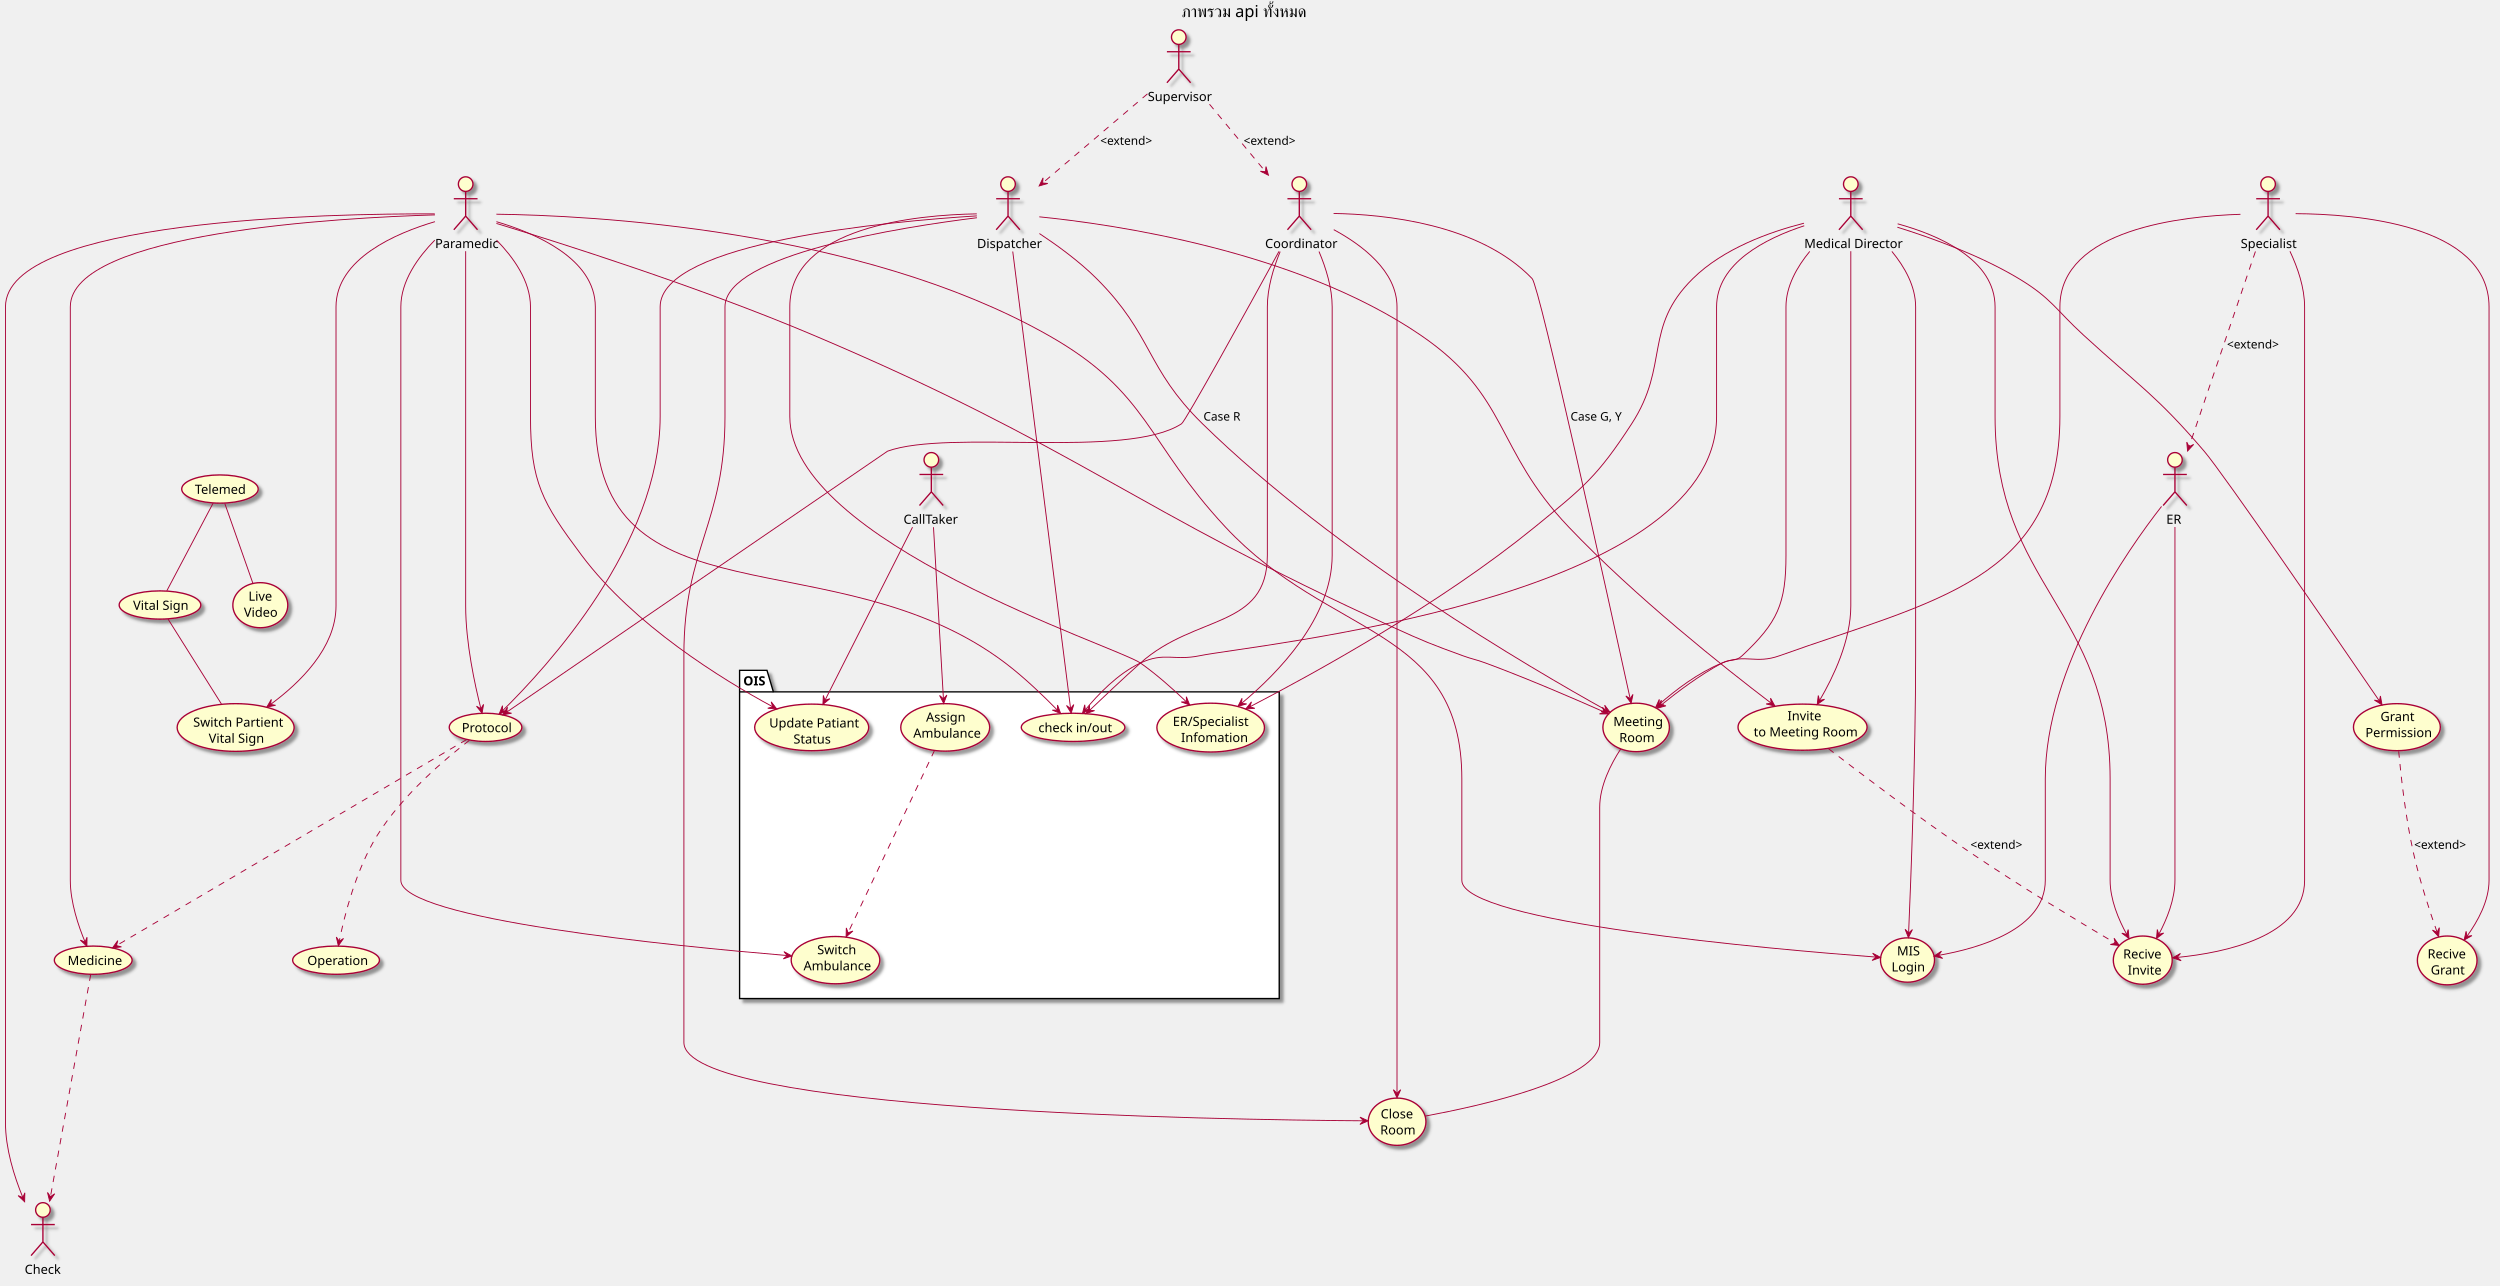
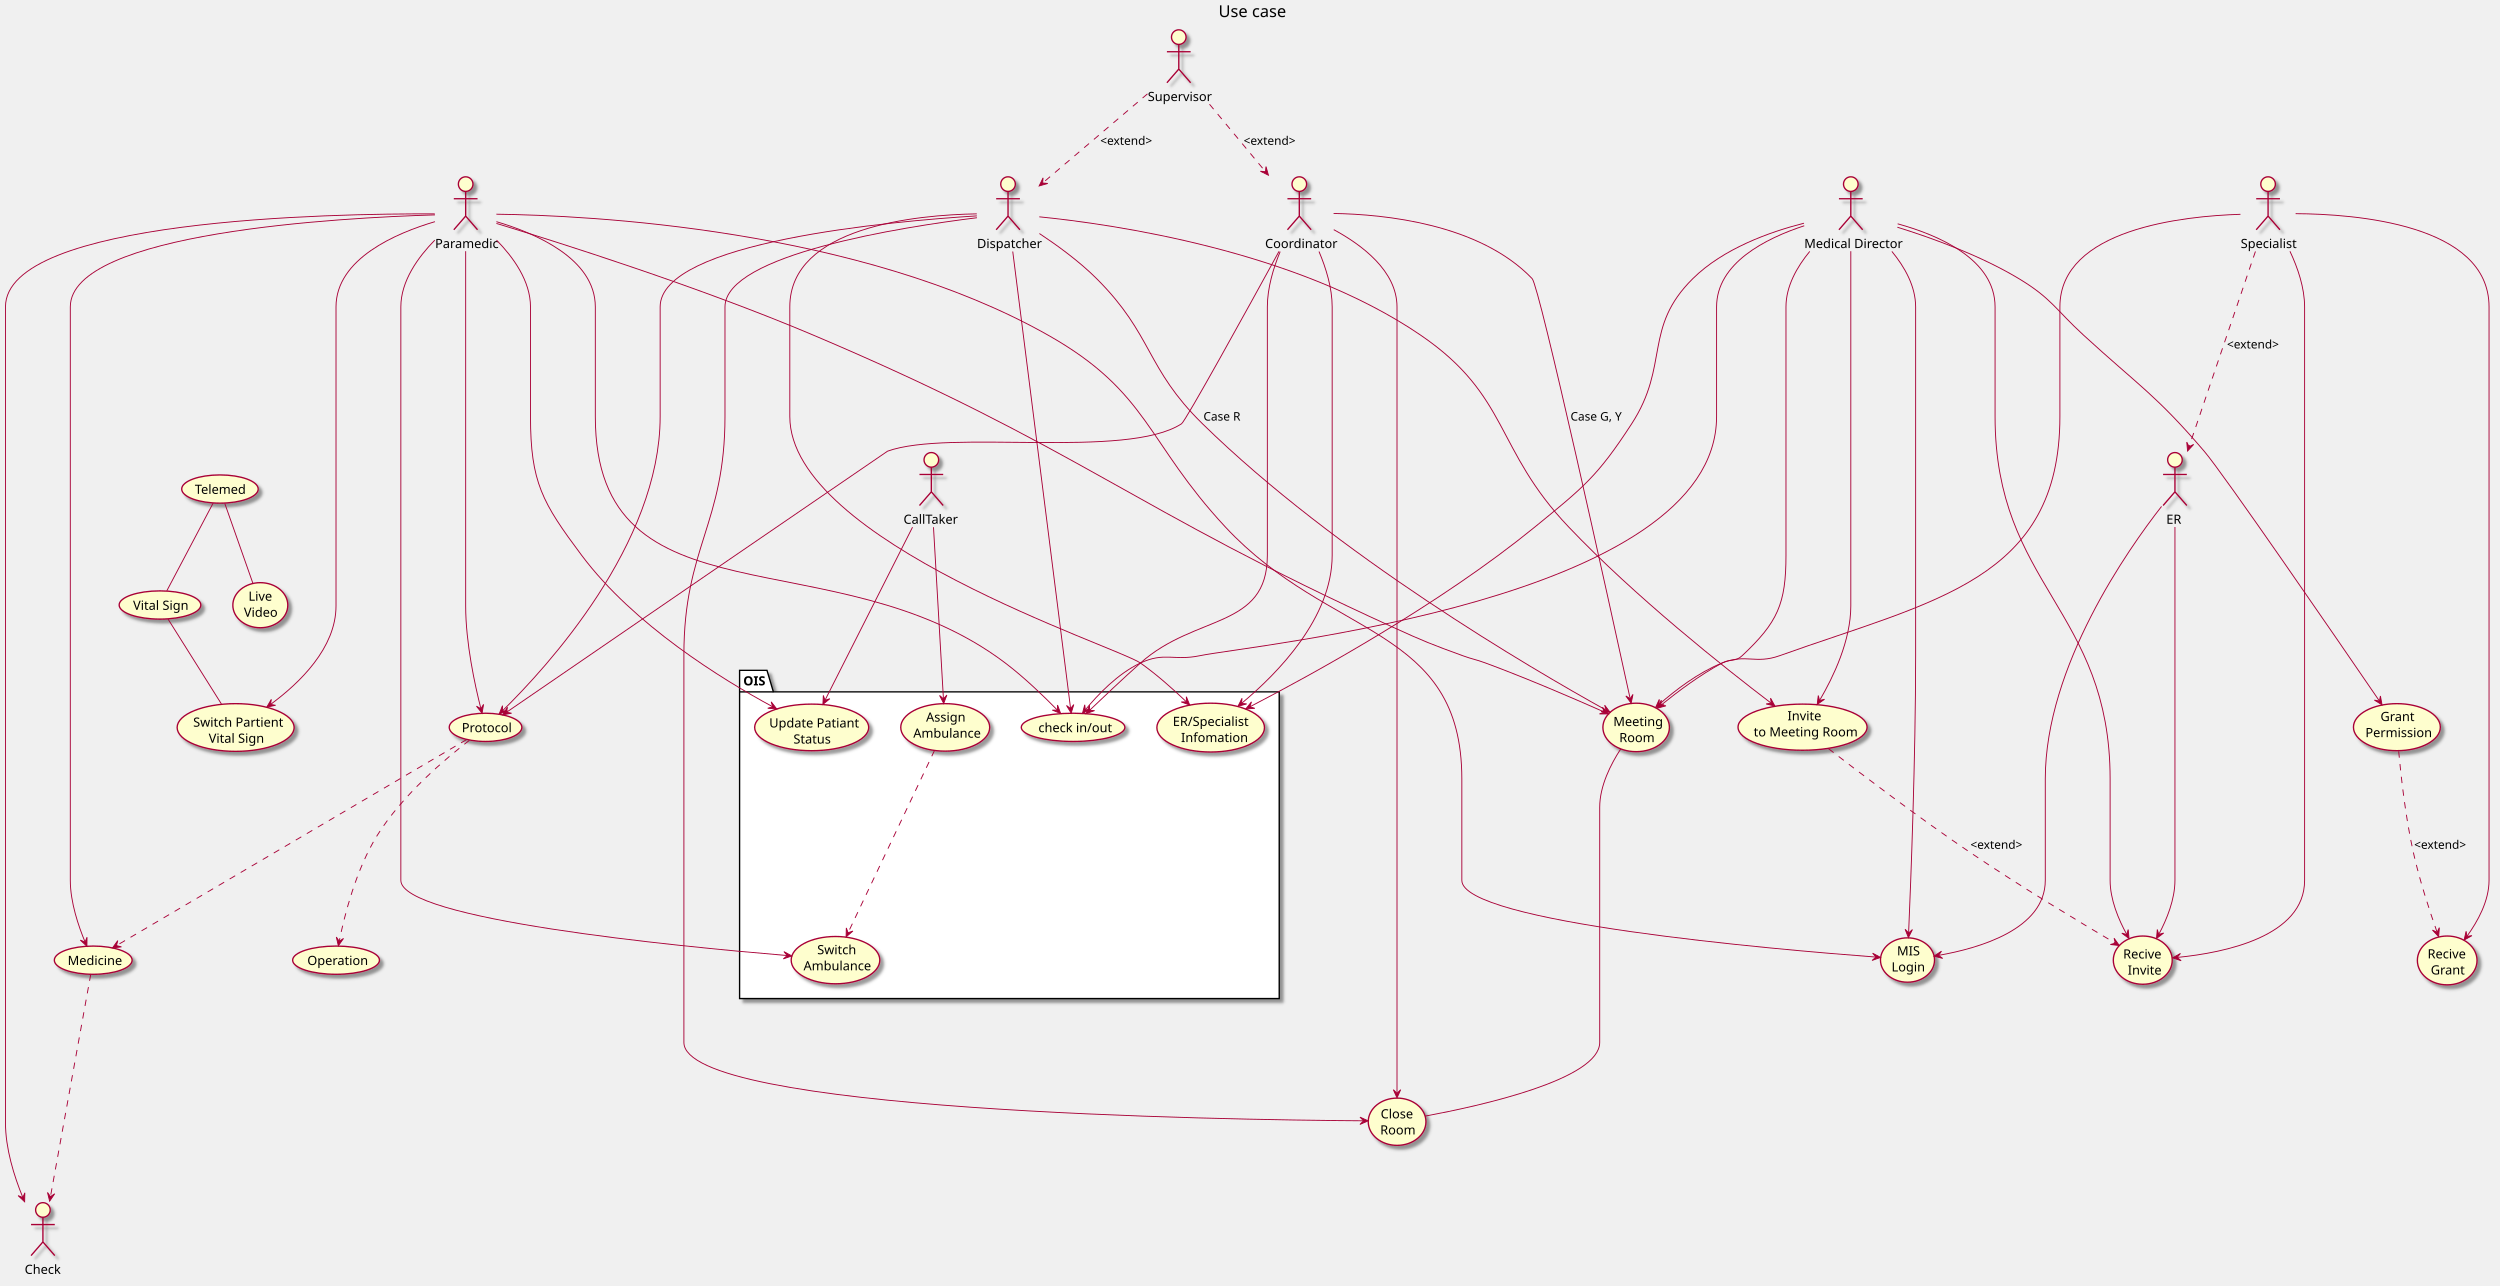
<svg xmlns="http://www.w3.org/2000/svg" contentScriptType="application/ecmascript" contentStyleType="text/css" height="1408px" preserveAspectRatio="none" style="width:2738px;height:1408px;" version="1.1" viewBox="0 0 2738 1408" width="2738px" zoomAndPan="magnify">
  <defs>
-     <filter height="300%" id="f18xx68iw4g0ft" width="300%" x="-1" y="-1">
+     <filter height="300%" id="fjxbp9gkkyga7" width="300%" x="-1" y="-1">
      <feGaussianBlur result="blurOut" stdDeviation="2.0" />
      <feColorMatrix in="blurOut" result="blurOut2" type="matrix" values="0 0 0 0 0 0 0 0 0 0 0 0 0 0 0 0 0 0 .4 0" />
      <feOffset dx="4.0" dy="4.0" in="blurOut2" result="blurOut3" />
      <feBlend in="SourceGraphic" in2="blurOut3" mode="normal" />
    </filter>
  </defs>
  <g>
-     <text fill="#000000" font-family="sans-serif" font-size="18" lengthAdjust="spacingAndGlyphs" textLength="156" x="1294" y="18.686">ภาพรวม api ทั้งหมด</text>
-     <polygon fill="#FFFFFF" filter="url(#f18xx68iw4g0ft)" points="810,734.141,840,734.141,847,757.75,1401,757.75,1401,1093.641,810,1093.641,810,734.141" style="stroke: #000000; stroke-width: 1.5;" />
+     <text fill="#000000" font-family="sans-serif" font-size="18" lengthAdjust="spacingAndGlyphs" textLength="75" x="1334.5" y="18.686">Use case</text>
+     <polygon fill="#FFFFFF" filter="url(#fjxbp9gkkyga7)" points="810,734.141,840,734.141,847,757.75,1401,757.75,1401,1093.641,810,1093.641,810,734.141" style="stroke: #000000; stroke-width: 1.5;" />
    <line style="stroke: #000000; stroke-width: 1.5;" x1="810" x2="847" y1="757.75" y2="757.75" />
    <text fill="#000000" font-family="sans-serif" font-size="14" font-weight="bold" lengthAdjust="spacingAndGlyphs" textLength="24" x="814" y="750.674">OIS</text>
-     <ellipse cx="888.94" cy="796.65" fill="#FEFECE" filter="url(#f18xx68iw4g0ft)" rx="62.44" ry="25.51" style="stroke: #A80036; stroke-width: 1.5;" />
+     <ellipse cx="888.94" cy="796.65" fill="#FEFECE" filter="url(#fjxbp9gkkyga7)" rx="62.44" ry="25.51" style="stroke: #A80036; stroke-width: 1.5;" />
    <text fill="#000000" font-family="sans-serif" font-size="14" lengthAdjust="spacingAndGlyphs" textLength="93" x="842.44" y="796.738">Update Patiant</text>
    <text fill="#000000" font-family="sans-serif" font-size="14" lengthAdjust="spacingAndGlyphs" textLength="40" x="868.94" y="814.348">Status</text>
-     <ellipse cx="1325.925" cy="796.871" fill="#FEFECE" filter="url(#f18xx68iw4g0ft)" rx="58.925" ry="26.73" style="stroke: #A80036; stroke-width: 1.5;" />
+     <ellipse cx="1325.925" cy="796.871" fill="#FEFECE" filter="url(#fjxbp9gkkyga7)" rx="58.925" ry="26.73" style="stroke: #A80036; stroke-width: 1.5;" />
    <text fill="#000000" font-family="sans-serif" font-size="14" lengthAdjust="spacingAndGlyphs" textLength="83" x="1284.425" y="795.073">ER/Specialist</text>
    <text fill="#000000" font-family="sans-serif" font-size="14" lengthAdjust="spacingAndGlyphs" textLength="65" x="1293.425" y="812.683">Infomation</text>
-     <ellipse cx="1175.24" cy="796.592" fill="#FEFECE" filter="url(#f18xx68iw4g0ft)" rx="56.74" ry="15.452" style="stroke: #A80036; stroke-width: 1.5;" />
+     <ellipse cx="1175.24" cy="796.592" fill="#FEFECE" filter="url(#fjxbp9gkkyga7)" rx="56.74" ry="15.452" style="stroke: #A80036; stroke-width: 1.5;" />
    <text fill="#000000" font-family="sans-serif" font-size="14" lengthAdjust="spacingAndGlyphs" textLength="76" x="1137.24" y="801.897">check in/out</text>
-     <ellipse cx="1035.209" cy="796.638" fill="#FEFECE" filter="url(#f18xx68iw4g0ft)" rx="48.709" ry="25.998" style="stroke: #A80036; stroke-width: 1.5;" />
+     <ellipse cx="1035.209" cy="796.638" fill="#FEFECE" filter="url(#fjxbp9gkkyga7)" rx="48.709" ry="25.998" style="stroke: #A80036; stroke-width: 1.5;" />
    <text fill="#000000" font-family="sans-serif" font-size="14" lengthAdjust="spacingAndGlyphs" textLength="42" x="1014.21" y="790.321">Assign</text>
    <text fill="#000000" font-family="sans-serif" font-size="14" lengthAdjust="spacingAndGlyphs" textLength="70" x="1000.21" y="807.93">Ambulance</text>
-     <ellipse cx="915.022" cy="1051.544" fill="#FEFECE" filter="url(#f18xx68iw4g0ft)" rx="48.522" ry="25.903" style="stroke: #A80036; stroke-width: 1.5;" />
+     <ellipse cx="915.022" cy="1051.544" fill="#FEFECE" filter="url(#fjxbp9gkkyga7)" rx="48.522" ry="25.903" style="stroke: #A80036; stroke-width: 1.5;" />
    <text fill="#000000" font-family="sans-serif" font-size="14" lengthAdjust="spacingAndGlyphs" textLength="40" x="895.022" y="1045.079">Switch</text>
    <text fill="#000000" font-family="sans-serif" font-size="14" lengthAdjust="spacingAndGlyphs" textLength="70" x="880.022" y="1062.688">Ambulance</text>
-     <ellipse cx="1791.916" cy="796.678" fill="#FEFECE" filter="url(#f18xx68iw4g0ft)" rx="36.416" ry="26.537" style="stroke: #A80036; stroke-width: 1.5;" />
+     <ellipse cx="1791.916" cy="796.678" fill="#FEFECE" filter="url(#fjxbp9gkkyga7)" rx="36.416" ry="26.537" style="stroke: #A80036; stroke-width: 1.5;" />
    <text fill="#000000" font-family="sans-serif" font-size="14" lengthAdjust="spacingAndGlyphs" textLength="50" x="1766.916" y="795.169">Meeting</text>
    <text fill="#000000" font-family="sans-serif" font-size="14" lengthAdjust="spacingAndGlyphs" textLength="37" x="1773.416" y="812.779">Room</text>
-     <ellipse cx="1530.095" cy="1228.517" fill="#FEFECE" filter="url(#f18xx68iw4g0ft)" rx="31.595" ry="25.876" style="stroke: #A80036; stroke-width: 1.5;" />
+     <ellipse cx="1530.095" cy="1228.517" fill="#FEFECE" filter="url(#fjxbp9gkkyga7)" rx="31.595" ry="25.876" style="stroke: #A80036; stroke-width: 1.5;" />
    <text fill="#000000" font-family="sans-serif" font-size="14" lengthAdjust="spacingAndGlyphs" textLength="36" x="1512.095" y="1224.851">Close</text>
    <text fill="#000000" font-family="sans-serif" font-size="14" lengthAdjust="spacingAndGlyphs" textLength="37" x="1511.595" y="1242.46">Room</text>
-     <ellipse cx="531.77" cy="796.592" fill="#FEFECE" filter="url(#f18xx68iw4g0ft)" rx="39.77" ry="15.452" style="stroke: #A80036; stroke-width: 1.5;" />
+     <ellipse cx="531.77" cy="796.592" fill="#FEFECE" filter="url(#fjxbp9gkkyga7)" rx="39.77" ry="15.452" style="stroke: #A80036; stroke-width: 1.5;" />
    <text fill="#000000" font-family="sans-serif" font-size="14" lengthAdjust="spacingAndGlyphs" textLength="52" x="505.77" y="801.897">Protocol</text>
-     <ellipse cx="368.048" cy="1051.592" fill="#FEFECE" filter="url(#f18xx68iw4g0ft)" rx="47.548" ry="15.452" style="stroke: #A80036; stroke-width: 1.5;" />
+     <ellipse cx="368.048" cy="1051.592" fill="#FEFECE" filter="url(#fjxbp9gkkyga7)" rx="47.548" ry="15.452" style="stroke: #A80036; stroke-width: 1.5;" />
    <text fill="#000000" font-family="sans-serif" font-size="14" lengthAdjust="spacingAndGlyphs" textLength="63" x="336.548" y="1056.897">Operation</text>
-     <ellipse cx="2089.102" cy="1051.422" fill="#FEFECE" filter="url(#f18xx68iw4g0ft)" rx="29.602" ry="24.282" style="stroke: #A80036; stroke-width: 1.5;" />
+     <ellipse cx="2089.102" cy="1051.422" fill="#FEFECE" filter="url(#fjxbp9gkkyga7)" rx="29.602" ry="24.282" style="stroke: #A80036; stroke-width: 1.5;" />
    <text fill="#000000" font-family="sans-serif" font-size="14" lengthAdjust="spacingAndGlyphs" textLength="23" x="2077.602" y="1046.341">MIS</text>
    <text fill="#000000" font-family="sans-serif" font-size="14" lengthAdjust="spacingAndGlyphs" textLength="35" x="2071.602" y="1063.951">Login</text>
-     <ellipse cx="102.098" cy="1051.592" fill="#FEFECE" filter="url(#f18xx68iw4g0ft)" rx="42.598" ry="15.452" style="stroke: #A80036; stroke-width: 1.5;" />
+     <ellipse cx="102.098" cy="1051.592" fill="#FEFECE" filter="url(#fjxbp9gkkyga7)" rx="42.598" ry="15.452" style="stroke: #A80036; stroke-width: 1.5;" />
    <text fill="#000000" font-family="sans-serif" font-size="14" lengthAdjust="spacingAndGlyphs" textLength="56" x="74.098" y="1056.897">Medicine</text>
-     <ellipse cx="1974.146" cy="796.406" fill="#FEFECE" filter="url(#f18xx68iw4g0ft)" rx="70.646" ry="25.265" style="stroke: #A80036; stroke-width: 1.5;" />
+     <ellipse cx="1974.146" cy="796.406" fill="#FEFECE" filter="url(#fjxbp9gkkyga7)" rx="70.646" ry="25.265" style="stroke: #A80036; stroke-width: 1.5;" />
    <text fill="#000000" font-family="sans-serif" font-size="14" lengthAdjust="spacingAndGlyphs" textLength="33" x="1957.646" y="788.923">Invite</text>
    <text fill="#000000" font-family="sans-serif" font-size="14" lengthAdjust="spacingAndGlyphs" textLength="107" x="1920.646" y="806.532">to Meeting Room</text>
-     <ellipse cx="2346.765" cy="1051.552" fill="#FEFECE" filter="url(#f18xx68iw4g0ft)" rx="32.265" ry="26.412" style="stroke: #A80036; stroke-width: 1.5;" />
+     <ellipse cx="2346.765" cy="1051.552" fill="#FEFECE" filter="url(#fjxbp9gkkyga7)" rx="32.265" ry="26.412" style="stroke: #A80036; stroke-width: 1.5;" />
    <text fill="#000000" font-family="sans-serif" font-size="14" lengthAdjust="spacingAndGlyphs" textLength="43" x="2325.265" y="1049.779">Recive</text>
    <text fill="#000000" font-family="sans-serif" font-size="14" lengthAdjust="spacingAndGlyphs" textLength="33" x="2330.265" y="1067.388">Invite</text>
-     <ellipse cx="2625.073" cy="796.392" fill="#FEFECE" filter="url(#f18xx68iw4g0ft)" rx="47.573" ry="25.751" style="stroke: #A80036; stroke-width: 1.5;" />
+     <ellipse cx="2625.073" cy="796.392" fill="#FEFECE" filter="url(#fjxbp9gkkyga7)" rx="47.573" ry="25.751" style="stroke: #A80036; stroke-width: 1.5;" />
    <text fill="#000000" font-family="sans-serif" font-size="14" lengthAdjust="spacingAndGlyphs" textLength="36" x="2607.073" y="789.688">Grant</text>
    <text fill="#000000" font-family="sans-serif" font-size="14" lengthAdjust="spacingAndGlyphs" textLength="69" x="2590.573" y="807.297">Permission</text>
-     <ellipse cx="2680.167" cy="1051.874" fill="#FEFECE" filter="url(#f18xx68iw4g0ft)" rx="32.667" ry="26.733" style="stroke: #A80036; stroke-width: 1.5;" />
+     <ellipse cx="2680.167" cy="1051.874" fill="#FEFECE" filter="url(#fjxbp9gkkyga7)" rx="32.667" ry="26.733" style="stroke: #A80036; stroke-width: 1.5;" />
    <text fill="#000000" font-family="sans-serif" font-size="14" lengthAdjust="spacingAndGlyphs" textLength="43" x="2658.667" y="1049.63">Recive</text>
    <text fill="#000000" font-family="sans-serif" font-size="14" lengthAdjust="spacingAndGlyphs" textLength="36" x="2662.167" y="1067.239">Grant</text>
-     <ellipse cx="240.891" cy="535.592" fill="#FEFECE" filter="url(#f18xx68iw4g0ft)" rx="41.891" ry="15.452" style="stroke: #A80036; stroke-width: 1.5;" />
+     <ellipse cx="240.891" cy="535.592" fill="#FEFECE" filter="url(#fjxbp9gkkyga7)" rx="41.891" ry="15.452" style="stroke: #A80036; stroke-width: 1.5;" />
    <text fill="#000000" font-family="sans-serif" font-size="14" lengthAdjust="spacingAndGlyphs" textLength="55" x="213.391" y="540.897">Telemed</text>
-     <ellipse cx="285.095" cy="662.816" fill="#FEFECE" filter="url(#f18xx68iw4g0ft)" rx="30.095" ry="24.676" style="stroke: #A80036; stroke-width: 1.5;" />
+     <ellipse cx="285.095" cy="662.816" fill="#FEFECE" filter="url(#fjxbp9gkkyga7)" rx="30.095" ry="24.676" style="stroke: #A80036; stroke-width: 1.5;" />
    <text fill="#000000" font-family="sans-serif" font-size="14" lengthAdjust="spacingAndGlyphs" textLength="26" x="272.095" y="657.908">Live</text>
    <text fill="#000000" font-family="sans-serif" font-size="14" lengthAdjust="spacingAndGlyphs" textLength="36" x="267.095" y="675.517">Video</text>
-     <ellipse cx="175.219" cy="662.592" fill="#FEFECE" filter="url(#f18xx68iw4g0ft)" rx="44.719" ry="15.452" style="stroke: #A80036; stroke-width: 1.5;" />
+     <ellipse cx="175.219" cy="662.592" fill="#FEFECE" filter="url(#fjxbp9gkkyga7)" rx="44.719" ry="15.452" style="stroke: #A80036; stroke-width: 1.5;" />
    <text fill="#000000" font-family="sans-serif" font-size="14" lengthAdjust="spacingAndGlyphs" textLength="59" x="145.719" y="667.897">Vital Sign</text>
-     <ellipse cx="258.047" cy="796.759" fill="#FEFECE" filter="url(#f18xx68iw4g0ft)" rx="64.047" ry="26.118" style="stroke: #A80036; stroke-width: 1.5;" />
+     <ellipse cx="258.047" cy="796.759" fill="#FEFECE" filter="url(#fjxbp9gkkyga7)" rx="64.047" ry="26.118" style="stroke: #A80036; stroke-width: 1.5;" />
    <text fill="#000000" font-family="sans-serif" font-size="14" lengthAdjust="spacingAndGlyphs" textLength="93" x="211.547" y="795.889">Switch Partient</text>
    <text fill="#000000" font-family="sans-serif" font-size="14" lengthAdjust="spacingAndGlyphs" textLength="59" x="228.547" y="813.499">Vital Sign</text>
-     <ellipse cx="47" cy="1325.141" fill="#FEFECE" filter="url(#f18xx68iw4g0ft)" rx="8" ry="8" style="stroke: #A80036; stroke-width: 1.5;" />
-     <path d="M47,1333.141 L47,1360.141 M34,1341.141 L60,1341.141 M47,1360.141 L34,1375.141 M47,1360.141 L60,1375.141 " fill="none" filter="url(#f18xx68iw4g0ft)" style="stroke: #A80036; stroke-width: 1.5;" />
+     <ellipse cx="47" cy="1325.141" fill="#FEFECE" filter="url(#fjxbp9gkkyga7)" rx="8" ry="8" style="stroke: #A80036; stroke-width: 1.5;" />
+     <path d="M47,1333.141 L47,1360.141 M34,1341.141 L60,1341.141 M47,1360.141 L34,1375.141 M47,1360.141 L60,1375.141 " fill="none" filter="url(#fjxbp9gkkyga7)" style="stroke: #A80036; stroke-width: 1.5;" />
    <text fill="#000000" font-family="sans-serif" font-size="14" lengthAdjust="spacingAndGlyphs" textLength="40" x="27" y="1395.174">Check</text>
-     <ellipse cx="1291" cy="40.641" fill="#FEFECE" filter="url(#f18xx68iw4g0ft)" rx="8" ry="8" style="stroke: #A80036; stroke-width: 1.5;" />
-     <path d="M1291,48.641 L1291,75.641 M1278,56.641 L1304,56.641 M1291,75.641 L1278,90.641 M1291,75.641 L1304,90.641 " fill="none" filter="url(#f18xx68iw4g0ft)" style="stroke: #A80036; stroke-width: 1.5;" />
+     <ellipse cx="1291" cy="40.641" fill="#FEFECE" filter="url(#fjxbp9gkkyga7)" rx="8" ry="8" style="stroke: #A80036; stroke-width: 1.5;" />
+     <path d="M1291,48.641 L1291,75.641 M1278,56.641 L1304,56.641 M1291,75.641 L1278,90.641 M1291,75.641 L1304,90.641 " fill="none" filter="url(#fjxbp9gkkyga7)" style="stroke: #A80036; stroke-width: 1.5;" />
    <text fill="#000000" font-family="sans-serif" font-size="14" lengthAdjust="spacingAndGlyphs" textLength="68" x="1257" y="110.674">Supervisor</text>
-     <ellipse cx="1423" cy="201.641" fill="#FEFECE" filter="url(#f18xx68iw4g0ft)" rx="8" ry="8" style="stroke: #A80036; stroke-width: 1.5;" />
-     <path d="M1423,209.641 L1423,236.641 M1410,217.641 L1436,217.641 M1423,236.641 L1410,251.641 M1423,236.641 L1436,251.641 " fill="none" filter="url(#f18xx68iw4g0ft)" style="stroke: #A80036; stroke-width: 1.5;" />
+     <ellipse cx="1423" cy="201.641" fill="#FEFECE" filter="url(#fjxbp9gkkyga7)" rx="8" ry="8" style="stroke: #A80036; stroke-width: 1.5;" />
+     <path d="M1423,209.641 L1423,236.641 M1410,217.641 L1436,217.641 M1423,236.641 L1410,251.641 M1423,236.641 L1436,251.641 " fill="none" filter="url(#fjxbp9gkkyga7)" style="stroke: #A80036; stroke-width: 1.5;" />
    <text fill="#000000" font-family="sans-serif" font-size="14" lengthAdjust="spacingAndGlyphs" textLength="75" x="1385.5" y="271.674">Coordinator</text>
-     <ellipse cx="1104" cy="201.641" fill="#FEFECE" filter="url(#f18xx68iw4g0ft)" rx="8" ry="8" style="stroke: #A80036; stroke-width: 1.5;" />
-     <path d="M1104,209.641 L1104,236.641 M1091,217.641 L1117,217.641 M1104,236.641 L1091,251.641 M1104,236.641 L1117,251.641 " fill="none" filter="url(#f18xx68iw4g0ft)" style="stroke: #A80036; stroke-width: 1.5;" />
+     <ellipse cx="1104" cy="201.641" fill="#FEFECE" filter="url(#fjxbp9gkkyga7)" rx="8" ry="8" style="stroke: #A80036; stroke-width: 1.5;" />
+     <path d="M1104,209.641 L1104,236.641 M1091,217.641 L1117,217.641 M1104,236.641 L1091,251.641 M1104,236.641 L1117,251.641 " fill="none" filter="url(#fjxbp9gkkyga7)" style="stroke: #A80036; stroke-width: 1.5;" />
    <text fill="#000000" font-family="sans-serif" font-size="14" lengthAdjust="spacingAndGlyphs" textLength="68" x="1070" y="271.674">Dispatcher</text>
-     <ellipse cx="1020" cy="503.641" fill="#FEFECE" filter="url(#f18xx68iw4g0ft)" rx="8" ry="8" style="stroke: #A80036; stroke-width: 1.5;" />
-     <path d="M1020,511.641 L1020,538.641 M1007,519.641 L1033,519.641 M1020,538.641 L1007,553.641 M1020,538.641 L1033,553.641 " fill="none" filter="url(#f18xx68iw4g0ft)" style="stroke: #A80036; stroke-width: 1.5;" />
+     <ellipse cx="1020" cy="503.641" fill="#FEFECE" filter="url(#fjxbp9gkkyga7)" rx="8" ry="8" style="stroke: #A80036; stroke-width: 1.5;" />
+     <path d="M1020,511.641 L1020,538.641 M1007,519.641 L1033,519.641 M1020,538.641 L1007,553.641 M1020,538.641 L1033,553.641 " fill="none" filter="url(#fjxbp9gkkyga7)" style="stroke: #A80036; stroke-width: 1.5;" />
    <text fill="#000000" font-family="sans-serif" font-size="14" lengthAdjust="spacingAndGlyphs" textLength="61" x="989.5" y="573.674">CallTaker</text>
-     <ellipse cx="2382" cy="503.641" fill="#FEFECE" filter="url(#f18xx68iw4g0ft)" rx="8" ry="8" style="stroke: #A80036; stroke-width: 1.5;" />
-     <path d="M2382,511.641 L2382,538.641 M2369,519.641 L2395,519.641 M2382,538.641 L2369,553.641 M2382,538.641 L2395,553.641 " fill="none" filter="url(#f18xx68iw4g0ft)" style="stroke: #A80036; stroke-width: 1.5;" />
+     <ellipse cx="2382" cy="503.641" fill="#FEFECE" filter="url(#fjxbp9gkkyga7)" rx="8" ry="8" style="stroke: #A80036; stroke-width: 1.5;" />
+     <path d="M2382,511.641 L2382,538.641 M2369,519.641 L2395,519.641 M2382,538.641 L2369,553.641 M2382,538.641 L2395,553.641 " fill="none" filter="url(#fjxbp9gkkyga7)" style="stroke: #A80036; stroke-width: 1.5;" />
    <text fill="#000000" font-family="sans-serif" font-size="14" lengthAdjust="spacingAndGlyphs" textLength="19" x="2372.5" y="573.674">ER</text>
-     <ellipse cx="2484" cy="201.641" fill="#FEFECE" filter="url(#f18xx68iw4g0ft)" rx="8" ry="8" style="stroke: #A80036; stroke-width: 1.5;" />
-     <path d="M2484,209.641 L2484,236.641 M2471,217.641 L2497,217.641 M2484,236.641 L2471,251.641 M2484,236.641 L2497,251.641 " fill="none" filter="url(#f18xx68iw4g0ft)" style="stroke: #A80036; stroke-width: 1.5;" />
+     <ellipse cx="2484" cy="201.641" fill="#FEFECE" filter="url(#fjxbp9gkkyga7)" rx="8" ry="8" style="stroke: #A80036; stroke-width: 1.5;" />
+     <path d="M2484,209.641 L2484,236.641 M2471,217.641 L2497,217.641 M2484,236.641 L2471,251.641 M2484,236.641 L2497,251.641 " fill="none" filter="url(#fjxbp9gkkyga7)" style="stroke: #A80036; stroke-width: 1.5;" />
    <text fill="#000000" font-family="sans-serif" font-size="14" lengthAdjust="spacingAndGlyphs" textLength="60" x="2454" y="271.674">Specialist</text>
-     <ellipse cx="510" cy="201.641" fill="#FEFECE" filter="url(#f18xx68iw4g0ft)" rx="8" ry="8" style="stroke: #A80036; stroke-width: 1.5;" />
-     <path d="M510,209.641 L510,236.641 M497,217.641 L523,217.641 M510,236.641 L497,251.641 M510,236.641 L523,251.641 " fill="none" filter="url(#f18xx68iw4g0ft)" style="stroke: #A80036; stroke-width: 1.5;" />
+     <ellipse cx="510" cy="201.641" fill="#FEFECE" filter="url(#fjxbp9gkkyga7)" rx="8" ry="8" style="stroke: #A80036; stroke-width: 1.5;" />
+     <path d="M510,209.641 L510,236.641 M497,217.641 L523,217.641 M510,236.641 L497,251.641 M510,236.641 L523,251.641 " fill="none" filter="url(#fjxbp9gkkyga7)" style="stroke: #A80036; stroke-width: 1.5;" />
    <text fill="#000000" font-family="sans-serif" font-size="14" lengthAdjust="spacingAndGlyphs" textLength="67" x="476.5" y="271.674">Paramedic</text>
-     <ellipse cx="2027" cy="201.641" fill="#FEFECE" filter="url(#f18xx68iw4g0ft)" rx="8" ry="8" style="stroke: #A80036; stroke-width: 1.5;" />
-     <path d="M2027,209.641 L2027,236.641 M2014,217.641 L2040,217.641 M2027,236.641 L2014,251.641 M2027,236.641 L2040,251.641 " fill="none" filter="url(#f18xx68iw4g0ft)" style="stroke: #A80036; stroke-width: 1.5;" />
+     <ellipse cx="2027" cy="201.641" fill="#FEFECE" filter="url(#fjxbp9gkkyga7)" rx="8" ry="8" style="stroke: #A80036; stroke-width: 1.5;" />
+     <path d="M2027,209.641 L2027,236.641 M2014,217.641 L2040,217.641 M2027,236.641 L2014,251.641 M2027,236.641 L2040,251.641 " fill="none" filter="url(#fjxbp9gkkyga7)" style="stroke: #A80036; stroke-width: 1.5;" />
    <text fill="#000000" font-family="sans-serif" font-size="14" lengthAdjust="spacingAndGlyphs" textLength="102" x="1976" y="271.674">Medical Director</text>
    <path d="M1023.49,821.9 C1001.331,868.627 952.8,970.947 928.883,1021.37 " fill="none" id="AssignAmbulance-&gt;SwitchAmbulance" style="stroke: #A80036; stroke-width: 1.0; stroke-dasharray: 7.0,7.0;" />
    <polygon fill="#A80036" points="926.648,1026.084,934.119,1019.666,928.79,1021.566,926.89,1016.238,926.648,1026.084" style="stroke: #A80036; stroke-width: 1.0;" />
    <path d="M1775.04,820.202 C1764.13,836.941 1752,860.812 1752,884.141 C1752,884.141 1752,884.141 1752,1141.641 C1752,1182.147 1621.87,1211.04 1560.87,1222.358 " fill="none" id="MeetingRoom-CloseRoom" style="stroke: #A80036; stroke-width: 1.0;" />
    <path d="M514.058,810.825 C488.214,830.698 440.591,870.757 413,915.141 C389.812,952.442 377.165,1003.02 371.576,1030.627 " fill="none" id="Protocol-&gt;Ops" style="stroke: #A80036; stroke-width: 1.0; stroke-dasharray: 7.0,7.0;" />
    <polygon fill="#A80036" points="370.551,1035.831,376.214,1027.773,371.517,1030.925,368.365,1026.227,370.551,1035.831" style="stroke: #A80036; stroke-width: 1.0;" />
    <path d="M510.969,810.015 C439.467,852.085 205.868,989.528 127.726,1035.505 " fill="none" id="Protocol-&gt;Med" style="stroke: #A80036; stroke-width: 1.0; stroke-dasharray: 7.0,7.0;" />
    <polygon fill="#A80036" points="123.244,1038.142,133.029,1037.024,127.553,1035.606,128.972,1030.13,123.244,1038.142" style="stroke: #A80036; stroke-width: 1.0;" />
    <path d="M99.347,1067.279 C91.458,1110.815 67.904,1240.787 55.253,1310.601 " fill="none" id="Med-&gt;Check" style="stroke: #A80036; stroke-width: 1.0; stroke-dasharray: 7.0,7.0;" />
    <polygon fill="#A80036" points="54.361,1315.522,59.902,1307.379,55.252,1310.602,52.03,1305.953,54.361,1315.522" style="stroke: #A80036; stroke-width: 1.0;" />
    <path d="M2002.62,819.993 C2038.19,847.499 2101.04,895.217 2157,933.141 C2212.07,970.462 2278.64,1010.521 2316.58,1032.894 " fill="none" id="InviteToMeetingRoom-&gt;ReciveInvite" style="stroke: #A80036; stroke-width: 1.0; stroke-dasharray: 7.0,7.0;" />
    <polygon fill="#A80036" points="2321.06,1035.534,2315.342,1027.514,2316.754,1032.992,2311.276,1034.404,2321.06,1035.534" style="stroke: #A80036; stroke-width: 1.0;" />
    <text fill="#000000" font-family="sans-serif" font-size="13" lengthAdjust="spacingAndGlyphs" textLength="55" x="2158" y="929.636">&lt;extend&gt;</text>
    <path d="M2627.03,822.842 C2629.55,850.224 2634.56,895.148 2643,933.141 C2649.75,963.548 2660.8,997.387 2669.07,1020.912 " fill="none" id="GrantPermission-&gt;ReciveGrant" style="stroke: #A80036; stroke-width: 1.0; stroke-dasharray: 7.0,7.0;" />
    <polygon fill="#A80036" points="2670.79,1025.77,2671.561,1015.951,2669.123,1021.056,2664.018,1018.618,2670.79,1025.77" style="stroke: #A80036; stroke-width: 1.0;" />
    <text fill="#000000" font-family="sans-serif" font-size="13" lengthAdjust="spacingAndGlyphs" textLength="55" x="2644" y="929.636">&lt;extend&gt;</text>
    <path d="M246.22,551.471 C253.823,573.071 268.01,613.373 276.955,638.785 " fill="none" id="Telemed-LiveVideo" style="stroke: #A80036; stroke-width: 1.0;" />
    <path d="M233.429,550.98 C220.766,574.964 195.426,622.956 182.686,647.084 " fill="none" id="Telemed-VitalSign" style="stroke: #A80036; stroke-width: 1.0;" />
    <path d="M184.04,678.019 C198.074,700.336 225.271,743.591 242.486,770.969 " fill="none" id="VitalSign-SwitchVS" style="stroke: #A80036; stroke-width: 1.0;" />
    <path d="M1324.65,114.171 C1343.35,136.701 1366.66,164.771 1385.89,187.941 " fill="none" id="Supervisor-&gt;Coordinator" style="stroke: #A80036; stroke-width: 1.0; stroke-dasharray: 7.0,7.0;" />
    <polygon fill="#A80036" points="1389.18,191.901,1386.515,182.419,1385.989,188.051,1380.357,187.525,1389.18,191.901" style="stroke: #A80036; stroke-width: 1.0;" />
    <text fill="#000000" font-family="sans-serif" font-size="13" lengthAdjust="spacingAndGlyphs" textLength="55" x="1362" y="158.636">&lt;extend&gt;</text>
    <path d="M1256.7,102.801 C1224.28,130.371 1175.72,171.661 1142.1,200.241 " fill="none" id="Supervisor-&gt;Dispatcher" style="stroke: #A80036; stroke-width: 1.0; stroke-dasharray: 7.0,7.0;" />
    <polygon fill="#A80036" points="1138.08,203.661,1147.534,200.899,1141.896,200.43,1142.365,194.793,1138.08,203.661" style="stroke: #A80036; stroke-width: 1.0;" />
    <text fill="#000000" font-family="sans-serif" font-size="13" lengthAdjust="spacingAndGlyphs" textLength="55" x="1205" y="158.636">&lt;extend&gt;</text>
    <path d="M999.387,577.395 C972.707,630.144 926.881,720.746 903.557,766.859 " fill="none" id="CallTaker-&gt;UpdatePatiantStatus" style="stroke: #A80036; stroke-width: 1.0;" />
    <polygon fill="#A80036" points="901.236,771.45,908.868,765.225,903.493,766.988,901.73,761.613,901.236,771.45" style="stroke: #A80036; stroke-width: 1.0;" />
    <path d="M1022.36,577.395 C1025.38,629.519 1030.54,718.605 1033.24,765.203 " fill="none" id="CallTaker-&gt;AssignAmbulance" style="stroke: #A80036; stroke-width: 1.0;" />
    <polygon fill="#A80036" points="1033.54,770.396,1037.015,761.18,1033.252,765.404,1029.028,761.641,1033.54,770.396" style="stroke: #A80036; stroke-width: 1.0;" />
    <path d="M1444.56,275.471 C1452.23,293.551 1459,315.391 1459,336.141 C1459,336.141 1459,336.141 1459,608.141 C1459,676.491 1399.48,737.304 1360.07,770.076 " fill="none" id="Coordinator-&gt;ERSpecialistInfomation" style="stroke: #A80036; stroke-width: 1.0;" />
    <polygon fill="#A80036" points="1355.85,773.545,1365.345,770.927,1359.715,770.373,1360.269,764.743,1355.85,773.545" style="stroke: #A80036; stroke-width: 1.0;" />
    <path d="M1460.55,233.791 C1516.23,234.691 1620.28,244.981 1678,305.141 C1686.19,313.681 1762.13,658.886 1785.31,764.959 " fill="none" id="Coordinator-&gt;MeetingRoom" style="stroke: #A80036; stroke-width: 1.0;" />
    <polygon fill="#A80036" points="1786.44,770.124,1788.427,760.477,1785.373,765.239,1780.612,762.184,1786.44,770.124" style="stroke: #A80036; stroke-width: 1.0;" />
    <text fill="#000000" font-family="sans-serif" font-size="13" lengthAdjust="spacingAndGlyphs" textLength="61" x="1720" y="460.636">Case G, Y</text>
    <path d="M1402.03,275.531 C1394.58,293.621 1388,315.451 1388,336.141 C1388,336.141 1388,336.141 1388,608.141 C1388,689.177 1309.44,672.163 1249,726.141 C1229.61,743.457 1208,763.891 1193.16,778.102 " fill="none" id="Coordinator-&gt;checkIn" style="stroke: #A80036; stroke-width: 1.0;" />
    <polygon fill="#A80036" points="1189.54,781.575,1198.806,778.237,1193.15,778.116,1193.272,772.46,1189.54,781.575" style="stroke: #A80036; stroke-width: 1.0;" />
    <path d="M1400.77,275.301 C1365.07,340.441 1298.47,461.236 1294,464.141 C1233.72,503.273 1039.59,469.713 972,494.141 C971.25,494.412 645.282,717.95 554.96,779.894 " fill="none" id="Coordinator-&gt;Protocol" style="stroke: #A80036; stroke-width: 1.0;" />
    <polygon fill="#A80036" points="550.59,782.891,560.275,781.1,554.714,780.063,555.75,774.502,550.59,782.891" style="stroke: #A80036; stroke-width: 1.0;" />
    <path d="M1460.72,251.521 C1491.53,268.171 1530,296.841 1530,336.141 C1530,336.141 1530,336.141 1530,1141.641 C1530,1160.018 1530,1180.605 1530,1197.028 " fill="none" id="Coordinator-&gt;CloseRoom" style="stroke: #A80036; stroke-width: 1.0;" />
    <polygon fill="#A80036" points="1530,1202.428,1534,1193.428,1530,1197.428,1526,1193.428,1530,1202.428" style="stroke: #A80036; stroke-width: 1.0;" />
    <path d="M1069.76,234.211 C1003.671,235.361 865,248.231 865,336.141 C865,336.141 865,336.141 865,456.141 C865,593.45 1223.42,708.114 1249,726.141 C1266.76,738.657 1284.88,754.814 1299.08,768.399 " fill="none" id="Dispatcher-&gt;ERSpecialistInfomation" style="stroke: #A80036; stroke-width: 1.0;" />
    <polygon fill="#A80036" points="1302.98,772.157,1299.28,763.029,1299.381,768.685,1293.726,768.787,1302.98,772.157" style="stroke: #A80036; stroke-width: 1.0;" />
    <path d="M1138.36,255.771 C1157.89,268.691 1182.14,286.311 1201,305.141 C1262.91,366.941 1254.5,402.94 1317,464.141 C1463.18,607.283 1677.01,732.277 1758.65,777.564 " fill="none" id="Dispatcher-&gt;MeetingRoom" style="stroke: #A80036; stroke-width: 1.0;" />
    <polygon fill="#A80036" points="1763.37,780.175,1757.443,772.309,1758.998,777.748,1753.56,779.303,1763.37,780.175" style="stroke: #A80036; stroke-width: 1.0;" />
    <text fill="#000000" font-family="sans-serif" font-size="13" lengthAdjust="spacingAndGlyphs" textLength="43" x="1318" y="460.636">Case R</text>
    <path d="M1109.16,275.441 C1123.31,387.201 1162.31,695.356 1172.52,776.076 " fill="none" id="Dispatcher-&gt;checkIn" style="stroke: #A80036; stroke-width: 1.0;" />
    <polygon fill="#A80036" points="1173.15,781.06,1175.989,771.629,1172.522,776.099,1168.052,772.633,1173.15,781.06" style="stroke: #A80036; stroke-width: 1.0;" />
    <path d="M1138.24,237.461 C1218.04,245.471 1419.95,274.181 1556,367.141 C1653.33,433.645 1636.73,491.754 1718,577.141 C1790.88,653.716 1888.6,731.183 1939.66,770.039 " fill="none" id="Dispatcher-&gt;InviteToMeetingRoom" style="stroke: #A80036; stroke-width: 1.0;" />
    <polygon fill="#A80036" points="1943.85,773.224,1939.107,764.592,1939.87,770.197,1934.265,770.96,1943.85,773.224" style="stroke: #A80036; stroke-width: 1.0;" />
    <path d="M1069.85,236.431 C976.337,242.281 723,264.691 723,336.141 C723,336.141 723,336.141 723,456.141 C723,595.922 598.494,731.298 550.53,778.263 " fill="none" id="Dispatcher-&gt;Protocol" style="stroke: #A80036; stroke-width: 1.0;" />
    <polygon fill="#A80036" points="546.67,782.013,555.912,778.609,550.256,778.528,550.337,772.872,546.67,782.013" style="stroke: #A80036; stroke-width: 1.0;" />
    <path d="M1069.94,238.461 C989.408,248.441 794,278.591 794,336.141 C794,336.141 794,336.141 794,456.141 C794,573.853 749,599.429 749,717.141 C749,717.141 749,717.141 749,1141.641 C749,1217.472 1338.25,1226.454 1493.09,1227.505 " fill="none" id="Dispatcher-&gt;CloseRoom" style="stroke: #A80036; stroke-width: 1.0;" />
    <polygon fill="#A80036" points="1498.42,1227.539,1489.443,1223.487,1493.42,1227.51,1489.397,1231.487,1498.42,1227.539" style="stroke: #A80036; stroke-width: 1.0;" />
    <path d="M2382,577.173 C2382,601.636 2382,633.429 2382,661.641 C2382,661.641 2382,661.641 2382,964.141 C2382,985.02 2373.13,1006.8 2364.32,1023.283 " fill="none" id="ER-&gt;ReciveInvite" style="stroke: #A80036; stroke-width: 1.0;" />
    <polygon fill="#A80036" points="2361.84,1027.786,2369.678,1021.822,2364.247,1023.403,2362.666,1017.971,2361.84,1027.786" style="stroke: #A80036; stroke-width: 1.0;" />
    <path d="M2367.34,554.62 C2331.06,600.994 2240,729.68 2240,853.141 C2240,853.141 2240,853.141 2240,964.141 C2240,1017.668 2167.68,1038.536 2123.13,1046.313 " fill="none" id="ER-&gt;MISLogin" style="stroke: #A80036; stroke-width: 1.0;" />
    <polygon fill="#A80036" points="2118.11,1047.155,2127.641,1049.635,2123.043,1046.34,2126.338,1041.742,2118.11,1047.155" style="stroke: #A80036; stroke-width: 1.0;" />
    <path d="M2470.14,275.411 C2451.17,331.201 2417.24,431.007 2397.47,489.155 " fill="none" id="Specialist-&gt;ER" style="stroke: #A80036; stroke-width: 1.0; stroke-dasharray: 7.0,7.0;" />
    <polygon fill="#A80036" points="2395.83,493.959,2402.511,486.722,2397.437,489.224,2394.935,484.151,2395.83,493.959" style="stroke: #A80036; stroke-width: 1.0;" />
    <text fill="#000000" font-family="sans-serif" font-size="13" lengthAdjust="spacingAndGlyphs" textLength="55" x="2439" y="381.636">&lt;extend&gt;</text>
    <path d="M2453.72,234.711 C2391.7,236.621 2256,250.571 2256,336.141 C2256,336.141 2256,336.141 2256,456.141 C2256,635.519 2117.88,657.689 1949,718.141 C1922.43,727.653 1912.2,715.633 1886,726.141 C1860.08,736.538 1834.87,755.836 1817.09,771.463 " fill="none" id="Specialist-&gt;MeetingRoom" style="stroke: #A80036; stroke-width: 1.0;" />
    <polygon fill="#A80036" points="1813.19,774.94,1822.57,771.937,1816.922,771.613,1817.247,765.965,1813.19,774.94" style="stroke: #A80036; stroke-width: 1.0;" />
    <path d="M2514.16,234.011 C2579.03,234.381 2726,245.251 2726,336.141 C2726,336.141 2726,336.141 2726,964.141 C2726,986.72 2713.63,1009.142 2701.72,1025.498 " fill="none" id="Specialist-&gt;ReciveGrant" style="stroke: #A80036; stroke-width: 1.0;" />
    <polygon fill="#A80036" points="2698.71,1029.522,2707.298,1024.701,2701.7,1025.514,2700.887,1019.916,2698.71,1029.522" style="stroke: #A80036; stroke-width: 1.0;" />
    <path d="M2507.96,275.211 C2516.48,293.241 2524,315.121 2524,336.141 C2524,336.141 2524,336.141 2524,964.141 C2524,1025.645 2436.66,1043.424 2384.69,1048.559 " fill="none" id="Specialist-&gt;ReciveInvite" style="stroke: #A80036; stroke-width: 1.0;" />
    <polygon fill="#A80036" points="2379.46,1049.045,2388.797,1052.178,2384.438,1048.573,2388.043,1044.214,2379.46,1049.045" style="stroke: #A80036; stroke-width: 1.0;" />
    <path d="M543.656,234.601 C642.96,235.871 940.74,249.881 1148,367.141 C1258.59,429.711 1255.41,484.145 1342,577.141 C1456.63,700.257 1601,684.922 1601,853.141 C1601,853.141 1601,853.141 1601,964.141 C1601,1010.249 1943.12,1039.787 2054.45,1048.178 " fill="none" id="Paramedic-&gt;MISLogin" style="stroke: #A80036; stroke-width: 1.0;" />
    <polygon fill="#A80036" points="2059.57,1048.562,2050.892,1043.904,2054.584,1048.19,2050.298,1051.882,2059.57,1048.562" style="stroke: #A80036; stroke-width: 1.0;" />
    <path d="M543.686,244.711 C610.81,265.131 765.58,314.001 891,367.141 C1181.99,490.425 1238.35,556.246 1526,687.141 C1559.2,702.25 1567.71,705.684 1602,718.141 C1612.96,722.125 1616.06,722.095 1627,726.141 C1672.43,742.941 1723.69,765.041 1756.85,779.763 " fill="none" id="Paramedic-&gt;MeetingRoom" style="stroke: #A80036; stroke-width: 1.0;" />
    <polygon fill="#A80036" points="1761.61,781.88,1755.008,774.571,1757.04,779.851,1751.761,781.883,1761.61,781.88" style="stroke: #A80036; stroke-width: 1.0;" />
    <path d="M510,275.141 C510,293.731 510,316.051 510,336.141 C510,336.141 510,336.141 510,663.641 C510,703.984 520.122,750.331 526.635,775.975 " fill="none" id="Paramedic-&gt;Protocol" style="stroke: #A80036; stroke-width: 1.0;" />
    <polygon fill="#A80036" points="527.965,781.123,529.585,771.408,526.714,776.282,521.84,773.41,527.965,781.123" style="stroke: #A80036; stroke-width: 1.0;" />
    <path d="M476.348,242.771 C434.357,255.151 368,283.111 368,336.141 C368,336.141 368,336.141 368,663.641 C368,709.605 328.151,748.058 296.422,771.39 " fill="none" id="Paramedic-&gt;SwitchVS" style="stroke: #A80036; stroke-width: 1.0;" />
    <polygon fill="#A80036" points="292.202,774.441,301.84,772.412,296.255,771.512,297.154,765.927,292.202,774.441" style="stroke: #A80036; stroke-width: 1.0;" />
    <path d="M476.384,235.341 C374.648,238.361 77,254.201 77,336.141 C77,336.141 77,336.141 77,964.141 C77,988.146 85.996,1014.477 93.195,1031.706 " fill="none" id="Paramedic-&gt;Med" style="stroke: #A80036; stroke-width: 1.0;" />
    <polygon fill="#A80036" points="95.169,1036.314,95.302,1026.466,93.2,1031.717,87.948,1029.615,95.169,1036.314" style="stroke: #A80036; stroke-width: 1.0;" />
    <path d="M476.149,234.241 C363.145,233.781 6,239.971 6,336.141 C6,336.141 6,336.141 6,1229.641 C6,1257.778 15.293,1287.795 25.03,1311.525 " fill="none" id="Paramedic-&gt;Check" style="stroke: #A80036; stroke-width: 1.0;" />
    <polygon fill="#A80036" points="26.98,1316.184,27.195,1306.338,25.049,1311.572,19.815,1309.427,26.98,1316.184" style="stroke: #A80036; stroke-width: 1.0;" />
    <path d="M543.652,242.771 C585.643,255.151 652,283.111 652,336.141 C652,336.141 652,336.141 652,456.141 C652,688.998 915.306,585.641 1101,726.141 C1121.99,742.023 1143.67,763.027 1158.1,777.772 " fill="none" id="Paramedic-&gt;checkIn" style="stroke: #A80036; stroke-width: 1.0;" />
    <polygon fill="#A80036" points="1161.61,781.379,1158.205,772.137,1158.125,777.793,1152.468,777.713,1161.61,781.379" style="stroke: #A80036; stroke-width: 1.0;" />
    <path d="M476.164,263.031 C457.877,281.651 439,307.751 439,336.141 C439,336.141 439,336.141 439,964.141 C439,1006.754 738.123,1036.164 862.126,1046.525 " fill="none" id="Paramedic-&gt;SwitchAmbulance" style="stroke: #A80036; stroke-width: 1.0;" />
    <polygon fill="#A80036" points="867.18,1046.945,858.542,1042.213,862.197,1046.53,857.88,1050.185,867.18,1046.945" style="stroke: #A80036; stroke-width: 1.0;" />
    <path d="M543.836,263.031 C562.123,281.651 581,307.751 581,336.141 C581,336.141 581,336.141 581,456.141 C581,528.136 593.887,550.483 637,608.141 C694.014,684.39 790.472,743.846 846.054,773.949 " fill="none" id="Paramedic-&gt;UpdatePatiantStatus" style="stroke: #A80036; stroke-width: 1.0;" />
    <polygon fill="#A80036" points="850.643,776.418,844.612,768.631,846.24,774.049,840.822,775.676,850.643,776.418" style="stroke: #A80036; stroke-width: 1.0;" />
    <path d="M2071.97,275.351 C2086.06,292.431 2098,313.561 2098,336.141 C2098,336.141 2098,336.141 2098,718.141 C2098,830.531 2092.8,964.213 2090.3,1021.851 " fill="none" id="MD-&gt;MISLogin" style="stroke: #A80036; stroke-width: 1.0;" />
    <polygon fill="#A80036" points="2090.09,1026.859,2094.478,1018.041,2090.308,1021.863,2086.485,1017.693,2090.09,1026.859" style="stroke: #A80036; stroke-width: 1.0;" />
    <path d="M1982.03,275.351 C1967.94,292.431 1956,313.561 1956,336.141 C1956,336.141 1956,336.141 1956,608.141 C1956,661.482 1946.88,681.624 1908,718.141 C1900.42,725.264 1895.17,721.22 1886,726.141 C1861.89,739.083 1837.11,757.666 1819.05,772.361 " fill="none" id="MD-&gt;MeetingRoom" style="stroke: #A80036; stroke-width: 1.0;" />
    <polygon fill="#A80036" points="1815.07,775.624,1824.565,773.008,1818.936,772.452,1819.491,766.823,1815.07,775.624" style="stroke: #A80036; stroke-width: 1.0;" />
    <path d="M2078,248.851 C2116.22,260.741 2168.94,279.821 2211,305.141 C2246.89,326.751 2251.12,338.831 2282,367.141 C2342.01,422.153 2361.08,432.278 2414,494.141 C2435.28,519.022 2557.78,697.39 2605.75,767.472 " fill="none" id="MD-&gt;GrantPermission" style="stroke: #A80036; stroke-width: 1.0;" />
    <polygon fill="#A80036" points="2608.8,771.929,2607.02,762.242,2605.977,767.802,2600.417,766.759,2608.8,771.929" style="stroke: #A80036; stroke-width: 1.0;" />
    <path d="M2027,275.141 C2027,293.731 2027,316.051 2027,336.141 C2027,336.141 2027,336.141 2027,663.641 C2027,701.459 2008.03,741.267 1992.79,767.152 " fill="none" id="MD-&gt;InviteToMeetingRoom" style="stroke: #A80036; stroke-width: 1.0;" />
    <polygon fill="#A80036" points="1990.19,771.501,1998.246,765.835,1992.759,767.211,1991.383,761.724,1990.19,771.501" style="stroke: #A80036; stroke-width: 1.0;" />
    <path d="M2078.3,245.111 C2124.43,257.871 2185,284.461 2185,336.141 C2185,336.141 2185,336.141 2185,456.141 C2185,641.259 2311,668.023 2311,853.141 C2311,853.141 2311,853.141 2311,964.141 C2311,985.105 2320.12,1006.885 2329.19,1023.345 " fill="none" id="MD-&gt;ReciveInvite" style="stroke: #A80036; stroke-width: 1.0;" />
    <polygon fill="#A80036" points="2331.73,1027.842,2330.767,1018.04,2329.262,1023.493,2323.809,1021.988,2331.73,1027.842" style="stroke: #A80036; stroke-width: 1.0;" />
    <path d="M1976,247.261 C1933.54,261.171 1880,288.221 1880,336.141 C1880,336.141 1880,336.141 1880,456.141 C1880,657.69 1370.52,706.433 1314,718.141 C1285.5,724.045 1275.36,713.789 1249,726.141 C1224.14,737.794 1202.13,761.004 1188.71,777.388 " fill="none" id="MD-&gt;checkIn" style="stroke: #A80036; stroke-width: 1.0;" />
    <polygon fill="#A80036" points="1185.49,781.396,1194.253,776.9,1188.628,777.503,1188.025,771.879,1185.49,781.396" style="stroke: #A80036; stroke-width: 1.0;" />
    <path d="M1975.71,244.461 C1937.81,254.111 1887.22,272.311 1854,305.141 C1799.46,359.041 1828.78,399.835 1787,464.141 C1749.49,521.886 1734.35,533.599 1681,577.141 C1577.31,661.771 1438.17,738.158 1368.91,774.043 " fill="none" id="MD-&gt;ERSpecialistInfomation" style="stroke: #A80036; stroke-width: 1.0;" />
    <polygon fill="#A80036" points="1364.45,776.348,1374.281,775.761,1368.89,774.048,1370.603,768.657,1364.45,776.348" style="stroke: #A80036; stroke-width: 1.0;" />
  </g>
</svg>
